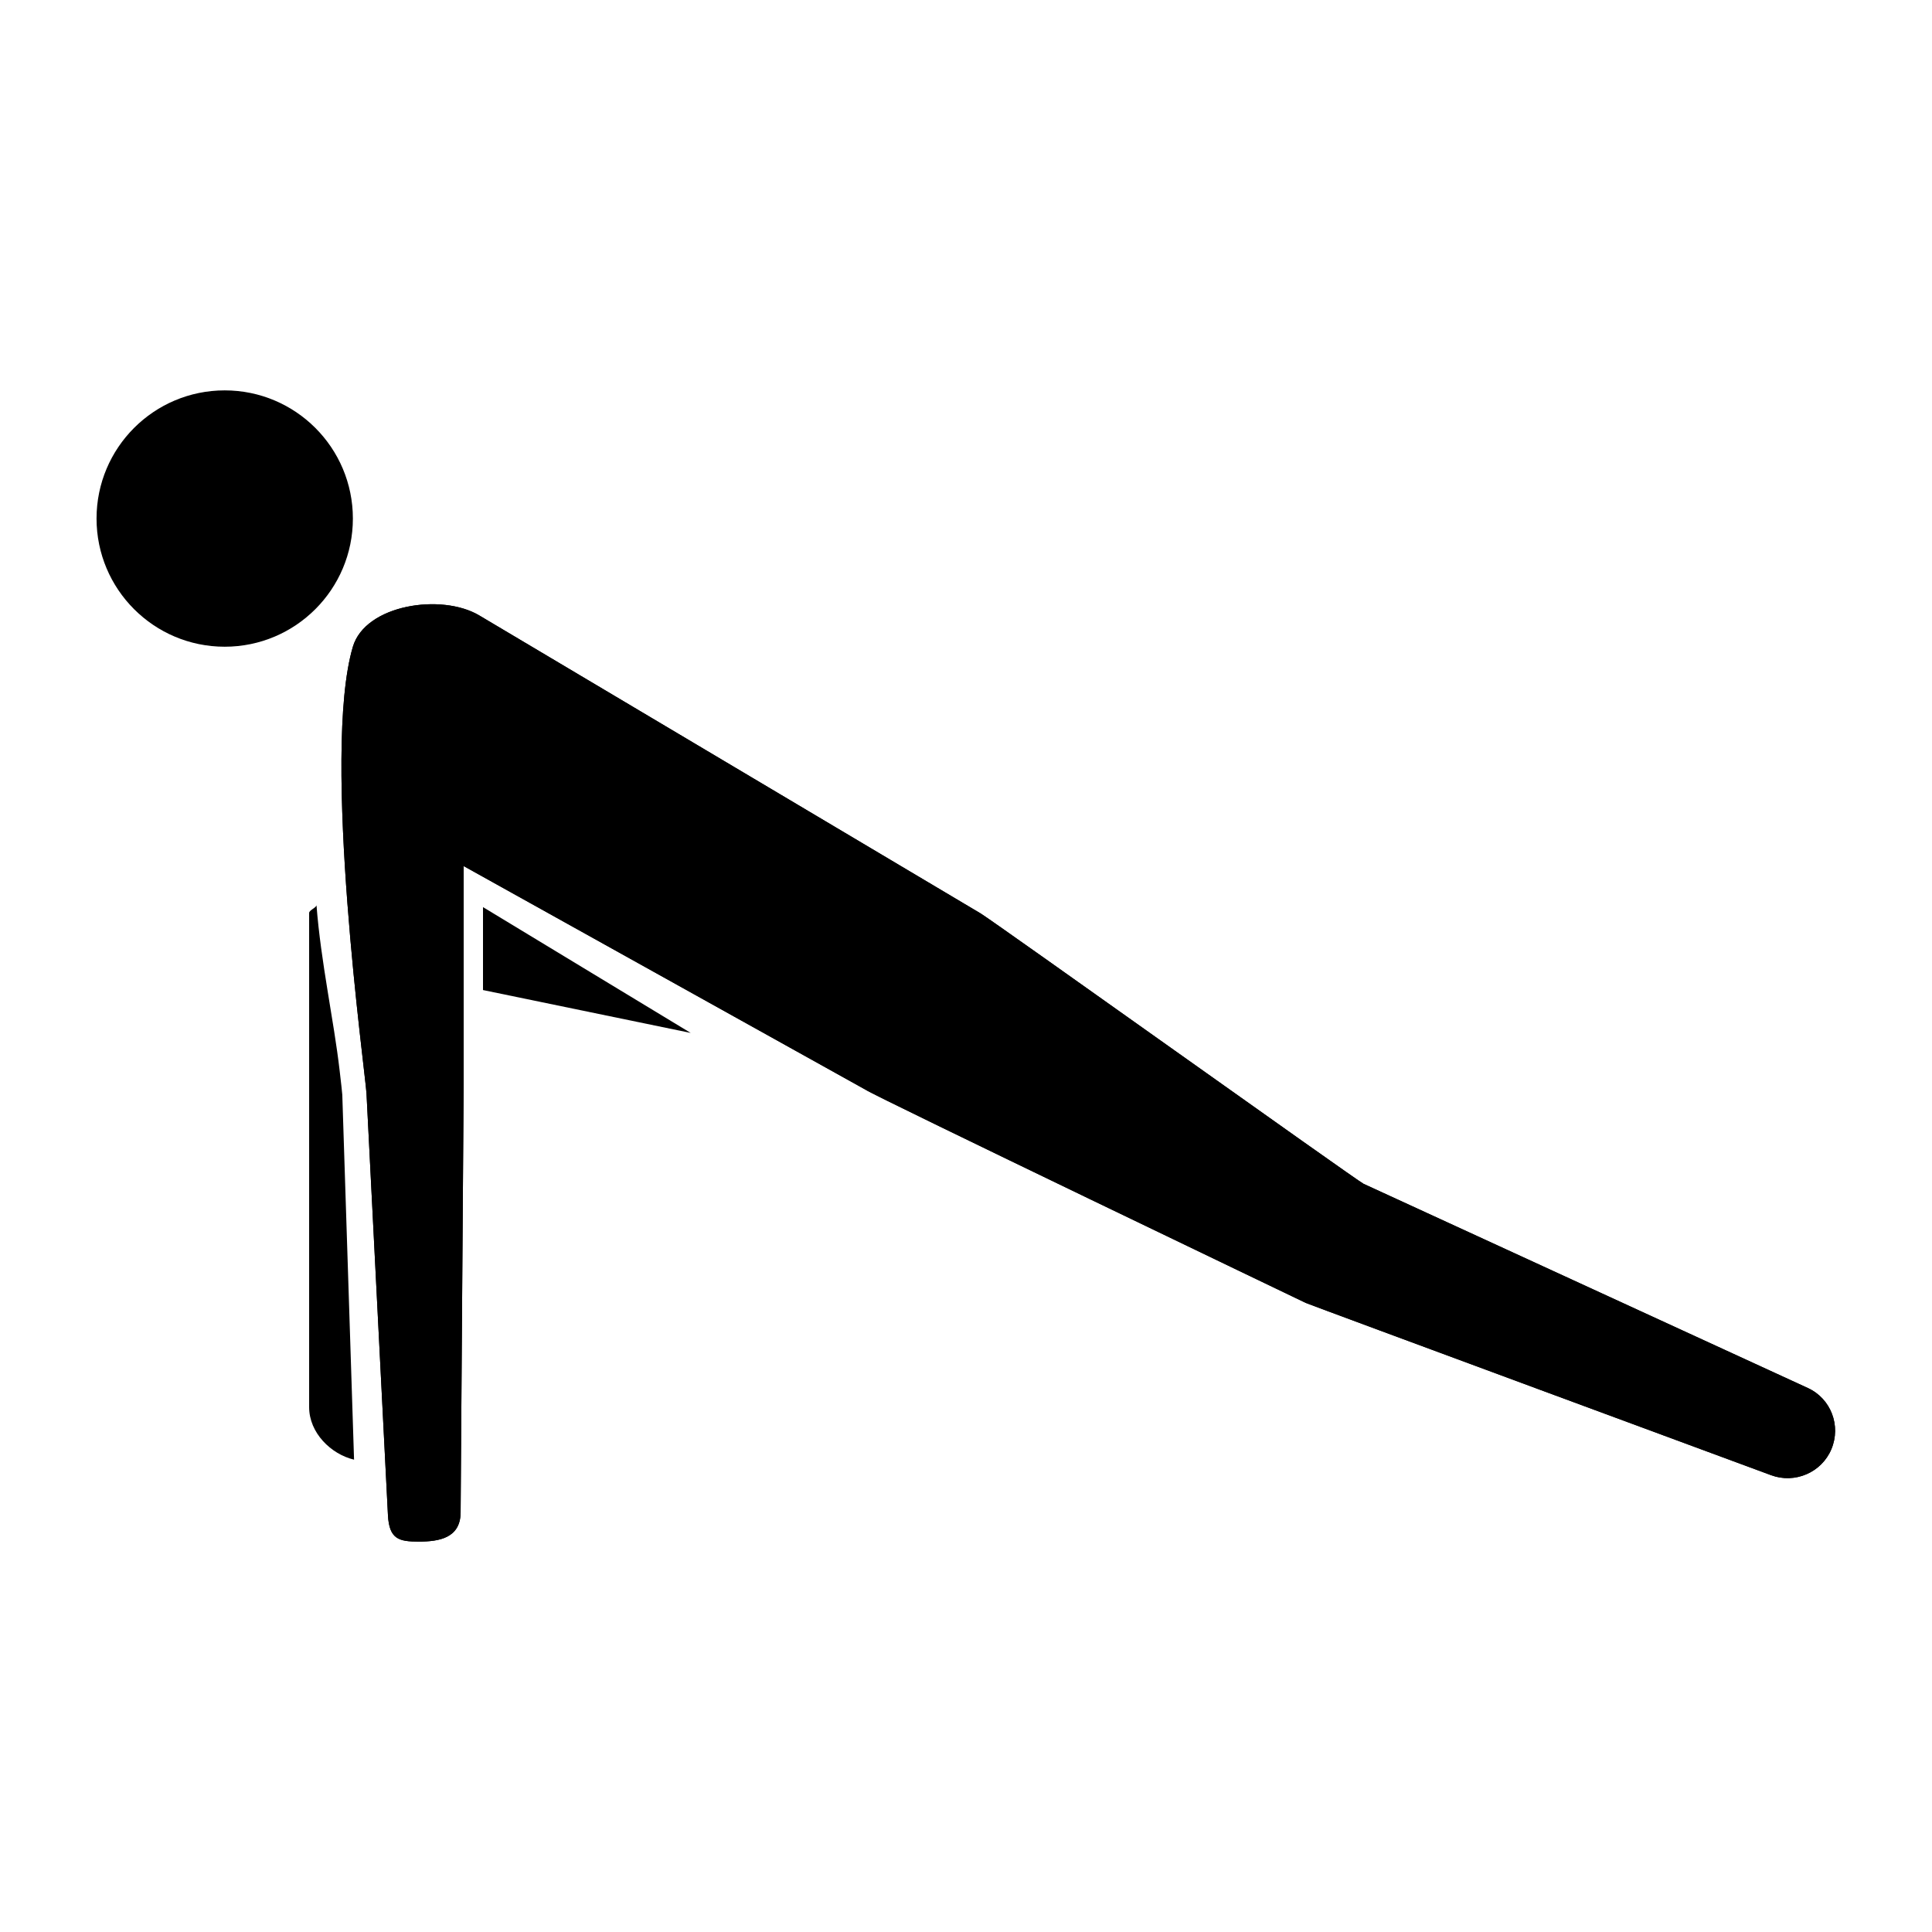
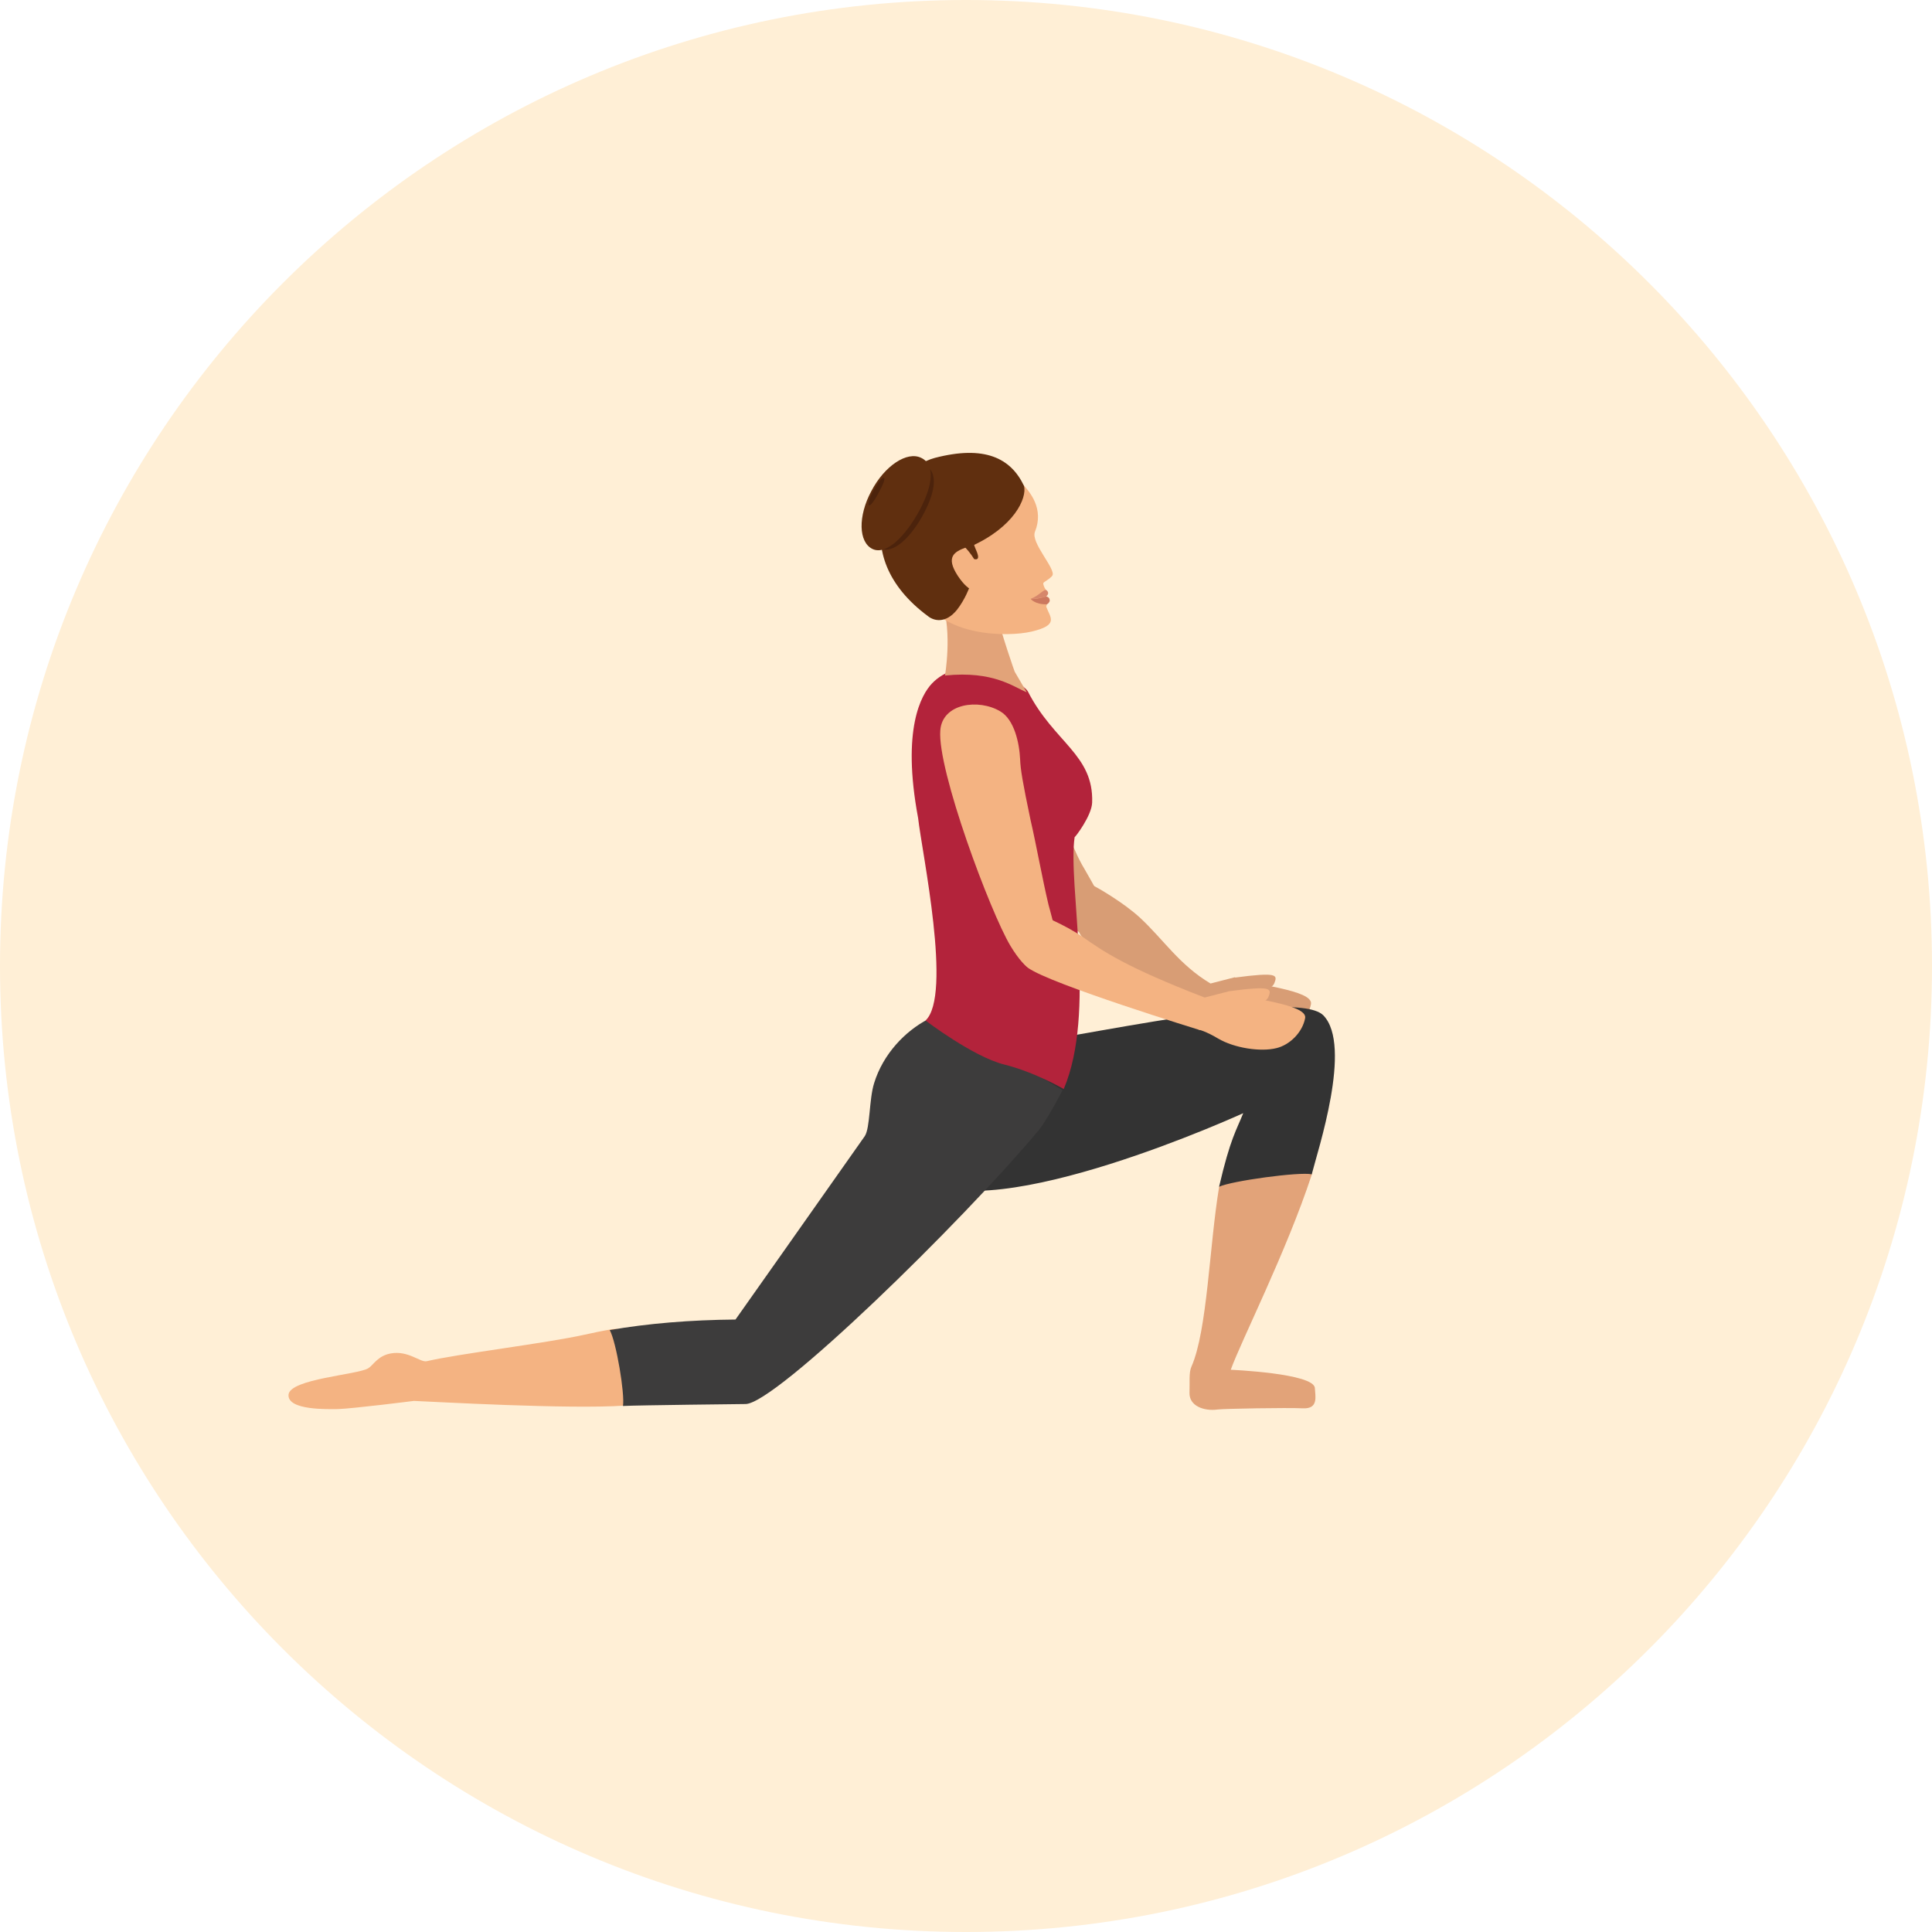
- <svg xmlns="http://www.w3.org/2000/svg" version="1.1" x="0px" y="0px" viewBox="0 0 100 100" enable-background="new 0 0 100 100" xml:space="preserve">
-   <path d="M93.575,71.844l-22.998-10.57C70.248,61.123,51.4,47.661,50.755,47.278L24.806,31.854c-1.954-1.161-5.894-0.558-6.541,1.62  c-1.646,5.545,0.653,22.112,0.705,23.126l1.11,21.821c0.064,1.249,0.57,1.372,1.594,1.372c1.058,0,2.142-0.185,2.167-1.479  c0,0,0.159-22.231,0.159-22.408V44.828l20.814,11.583c0.502,0.348,22.775,11.029,22.775,11.029  c0.21,0.097,24.081,8.915,24.081,8.915c1.229,0.457,2.615-0.136,3.122-1.345C95.302,73.795,94.772,72.395,93.575,71.844z" />
-   <circle cx="11.631" cy="26.84" r="6.634" />
-   <path d="M17.717,56.665c-0.008-0.144-0.061-0.588-0.138-1.257c-0.302-2.614-0.97-5.594-1.197-8.555  c-0.014,0.13-0.381,0.259-0.381,0.4v25.581c0,1.328,1.127,2.434,2.325,2.718L17.717,56.665z" />
-   <polygon points="25,46.952 25,51.245 35.75,53.464 " />
-   <path d="M93.575,71.844l-22.998-10.57C70.248,61.123,51.4,47.661,50.755,47.278L24.806,31.854c-1.954-1.161-5.894-0.558-6.541,1.62  c-1.646,5.545,0.653,22.112,0.705,23.126l1.11,21.821c0.064,1.249,0.57,1.372,1.594,1.372c1.058,0,2.142-0.185,2.167-1.479  c0,0,0.159-22.231,0.159-22.408V44.828l20.814,11.583c0.502,0.348,22.775,11.029,22.775,11.029  c0.21,0.097,24.081,8.915,24.081,8.915c1.229,0.457,2.615-0.136,3.122-1.345C95.302,73.795,94.772,72.395,93.575,71.844z" />
+ <svg xmlns="http://www.w3.org/2000/svg" viewBox="0 0 496.2 496.2">
+   <path d="M0,248.1C0,111.1,111.1,0,248.1,0s248.1,111.1,248.1,248.1S385.1,496.2,248.1,496.2S0,385.1,0,248.1z" fill="#FFEFD6" />
+   <g>
+     <path d="M284.6,234.3c-2.3-4.7-6.7-12.2-6.7-12.2c-3.3-6-4.7-12.1-7.7-17.5c-4.7-9.1-6-11.9-6.8-14.4 c-1.4-4-4.2-9.4-8.2-10.5c-6.2-1.7-14.9,2-13.6,8.9c1.9,10.1,22.4,39.7,29.6,46.5c3,2.8,5.5,4.3,6.6,4.4c1.2,0.1,3.8-1,5.9-3.8 C284.1,235.2,284.3,234.8,284.6,234.3z" fill="#D89D75" />
+     <path d="M310.9,252.6c-8-4.8-12-11.2-18-16.8c-4.3-4-11-7.8-12-8.3c-0.6,0.6-1.1,1.1-1.5,1.6 c-2.8,3-3,5.5-3.1,6.7c0,0-0.1,3.8,2.7,5.9c5.5,4.1,30.3,19.1,30.3,19.1L310.9,252.6z" fill="#D89D75" />
+     <path d="M310.9,252.6c-0.2,0-0.8,1.1-1.6,8.2c0,0,2,0.5,5,2.3c4.2,2.5,11,3.5,15,2.5c3.4-0.8,6.7-4,7.4-7.7 c0.7-3.7-15.2-4.9-19.6-6.9L310.9,252.6z" fill="#D89D75" />
+     <path d="M321.5,253.6c0,0,4.8,1.4,5.8-1.1c0.8-2.1,0.9-2.9-10.3-1.4C317.1,251.1,316.9,252.6,321.5,253.6z" fill="#D89D75" />
+   </g>
+   <path d="M334.6,361.7c-4.1-0.2-20.3,0.1-21.8,0.3c-3.6,0.5-7.4-0.9-7.3-4.3c0.1-2.6-0.2-5.2,0.5-6.7 c4.1-9.3,4.6-31.1,7.1-46.1c0.6-3.4,24.9-6.7,23.8-3.2c-6.5,19.8-18.2,42.8-20.8,50.1c0,0,21.4,0.9,21.6,4.7 C337.8,358.6,338.7,361.9,334.6,361.7z" fill="#E2A379" />
+   <path d="M319.3,285.9c-1.7,4.3-3.3,6.4-6.2,18.9c3.1-1.5,20.7-3.9,23.8-3.2c1.5-6,10.5-33,3-40.8 c-7.9-8.2-80.2,9.8-81.9,7.2c0,0-36.4,24.6-21.3,34.8C255.3,315.2,319.3,285.9,319.3,285.9z" fill="#333333" />
+   <path d="M74.1,358.2c0.4-4.1,17.8-5.1,20.5-6.8c1.3-0.8,2.4-3.2,5.8-3.8c4.5-0.8,7.6,2.4,9.2,2 c8.1-1.9,30.6-4.6,40.5-6.8c2.3-0.5,4.6-1,7-1.4c9.8-1.7,7,19.3,3.4,19.6c-14.4,1-49-1-54.2-1.2c0,0-15.8,2-19.6,2.1 C84.4,361.9,73.8,362.3,74.1,358.2z" fill="#F4B382" />
+   <path d="M188.9,338.9c-11.6,0.1-22.5,1-32.3,2.7c1.7,3.1,3.9,16.4,3.4,19.5c3.6-0.2,31.5-0.5,31.5-0.5 c7.8-0.1,55.5-46.7,75-70c1.5-1.7,4-6,6.4-10.6c0,0-31.1-18.9-34.6-18.2c-5.8,3-11.5,8.9-13.8,16.4c-1.3,4.1-1,11.5-2.4,13.6 C209.1,310.3,188.9,338.9,188.9,338.9z" fill="#3D3C3C" />
+   <path d="M280.5,206.1c0.4-12.3-9.8-15.4-16.5-28.5c-0.8-1.6-8.4-6.1-12.4-6.2c-4.4-0.1-8.9,0.6-12.3,4.2 c-2.6,2.8-7.8,11.5-3.5,34.5c1,8.9,8.8,45.6,1.9,52c0,0,12.2,9.3,20.2,11.3s15.3,6.3,15.3,6.3c8.4-19.7,1-52.4,2.8-64.7 C276.1,215.1,280.4,209.5,280.5,206.1z" fill="#B3233B" />
+   <path d="M260.6,172.5c0,0-3.2-8.9-5.2-16.9l-13.4-0.9c2.6,8,0.7,18.8,0.7,18.8c12.5-1.3,17.7,3,21,4.3 L260.6,172.5z" fill="#E2A379" />
+   <path d="M265.8,136.6c2.4-5.9-1.2-10.3-3.6-12.7c-7.6-7.4-13.6-6.8-21-4.8c-9.8,2.6-6.7,29.5-4.7,33.6 c5.2,10.8,22.1,11,28.5,9.5c7.1-1.7,4.7-3.6,3.7-6.4c0-0.1,0.2-0.6,0.2-0.6c-0.2-1-0.7-2.3-0.3-3.7c0,0-0.5-0.8-0.6-1.3 c-0.1-0.3-0.1-0.5,0.2-0.7c0.9-0.6,1.8-1.2,2.1-1.7C271.2,146.1,264.7,139.4,265.8,136.6z" fill="#F4B382" />
+   <path d="M264.7,153.8c0,0,0.8,0.2,4-0.6c0.3-0.3,0.9-0.9,0.1-1.6C268.2,151.1,266.9,153,264.7,153.8z" fill="#D6876B" />
+   <path d="M264.7,153.8c0,0,1.1,1.5,4.2,1.4c0.4-0.2,0.6-0.6,0.7-0.8c0.1-1.1-0.9-1.2-0.9-1.2 C265.5,154.1,264.7,153.8,264.7,153.8z" fill="#CC785E" />
+   <path d="M240.1,117.6c-12,3.2-23.4,24.7-1.7,40.7c1.4,1.1,4.4,2,7.4-1.7c2.1-2.7,3.2-5.8,3.2-5.8 c0.3-0.9,0.7-1.9,1-3c0.4-1.2-2-6.9-0.8-7.4c11.3-5,14.6-12.5,13.8-15.6C259.6,117.6,252.8,114.3,240.1,117.6z" fill="#602F0F" />
+   <path d="M246,147.9c3.2,4.8,5.5,4.5,8.6,3.4l-4-7.8l-2.5-2.9C245.1,141.7,242.8,143,246,147.9z" fill="#F4B382" />
+   <path d="M226.1,140.8c-3.4-1.7-3.7-7.8-0.5-13.7c3.1-5.9,8.5-9.4,11.9-7.7c3.4,1.7,2.9,6.5-0.2,12.4 C234.2,137.7,229.5,142.5,226.1,140.8z" fill="#4C230C" />
+   <g>
+     <path d="M250.7,141.3c-0.4-0.9-0.7-1.8-0.8-2.5c-0.2-1-0.3-1.7-0.3-1.7l-3.2,2.2c0.1,0.5,0.3,1,0.4,1.5 c0,0,0.3-0.2,0.9-0.6c0,0-0.1,0-0.1,0.1c0.7,0.7,1.6,1.7,2.6,3.3C250.4,143.6,252,144.2,250.7,141.3z" fill="#602F0F" />
+     <path d="M224.1,141c-3.6-1.7-3.8-8.4-0.3-14.9c3.4-6.5,9.2-10.3,12.8-8.5c3.6,1.7,3,7-0.4,13.4 C232.7,137.5,227.7,142.7,224.1,141z" fill="#602F0F" />
+   </g>
+   <path d="M223.2,129.8c-0.4-0.2,0.1-2,1.2-3.9c1.1-2,2.2-3.4,2.6-3.2c0.4,0.2-0.1,1.6-1.2,3.6 C224.8,128.3,223.6,130,223.2,129.8z" fill="#4C230C" />
+   <g>
+     <path d="M272.5,245.7c-0.9-5.1-3.2-13.3-3.2-13.3c-1.6-6.7-3.2-15.7-4.6-21.7c-2.1-10-2.6-13.1-2.7-15.7 c-0.2-4.2-1.5-10.2-5.1-12.3c-5.5-3.3-14.9-2.1-15.4,4.9c-0.8,10.2,12.9,46.8,18,55.3c2.1,3.5,4.1,5.6,5.2,6s3.9,0.1,6.7-2 C271.7,246.4,272.1,246.1,272.5,245.7z" fill="#F4B382" />
+     <path d="M309.4,256.2c-20.5-7.9-26.2-12-31.1-15.4c-4.8-3.4-11.4-5.9-12.3-6.4c-0.6,0.6-1.1,1.1-1.5,1.6 c-2.8,3-3,5.5-3.1,6.7c0,0-0.1,3.8,2.7,5.9c5.5,4.1,44.2,16,44.2,16L309.4,256.2z" fill="#F4B382" />
+     <path d="M309.4,256.2c-0.2,0-0.8,1.1-1.6,8.2c0,0,2,0.5,5,2.3c4.2,2.5,11,3.5,15,2.5c3.4-0.8,6.7-4,7.4-7.7 c0.7-3.7-15.2-4.9-19.6-6.9L309.4,256.2z" fill="#F4B382" />
+     <path d="M320,257.1c0,0,4.8,1.4,5.8-1.1c0.8-2.1,0.9-2.9-10.3-1.4C315.6,254.6,315.5,256.1,320,257.1z" fill="#F4B382" />
+   </g>
</svg>
